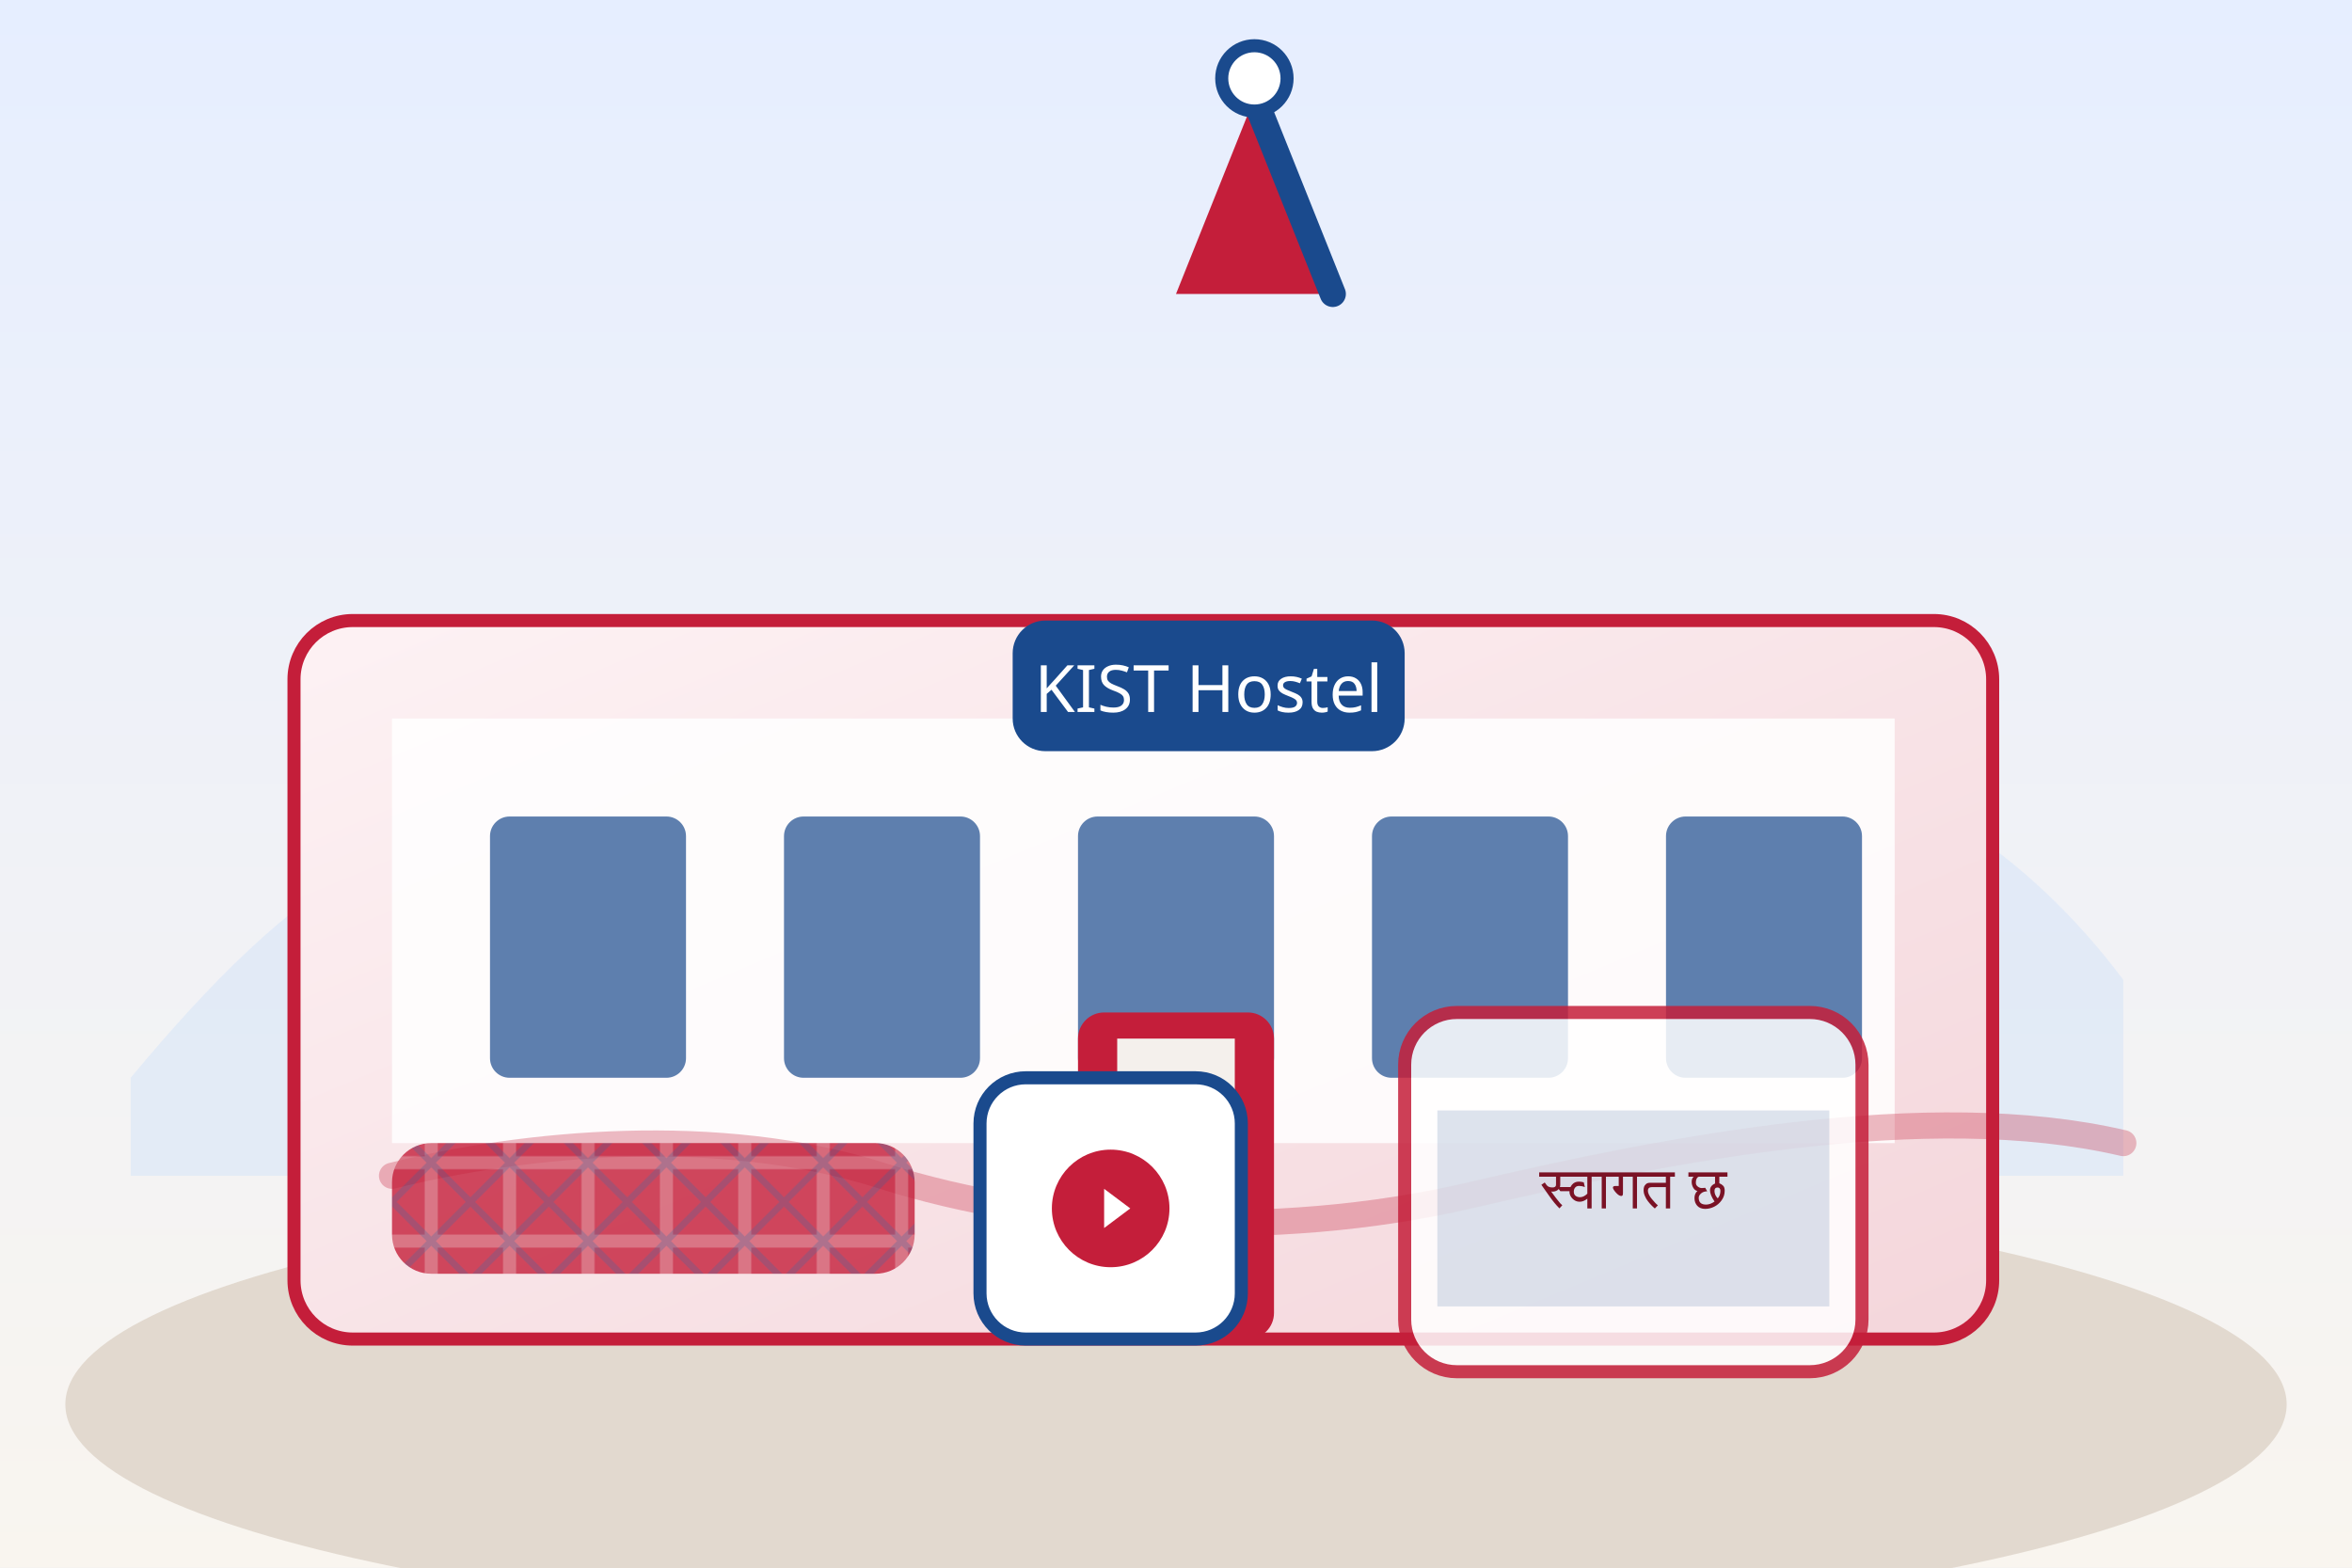
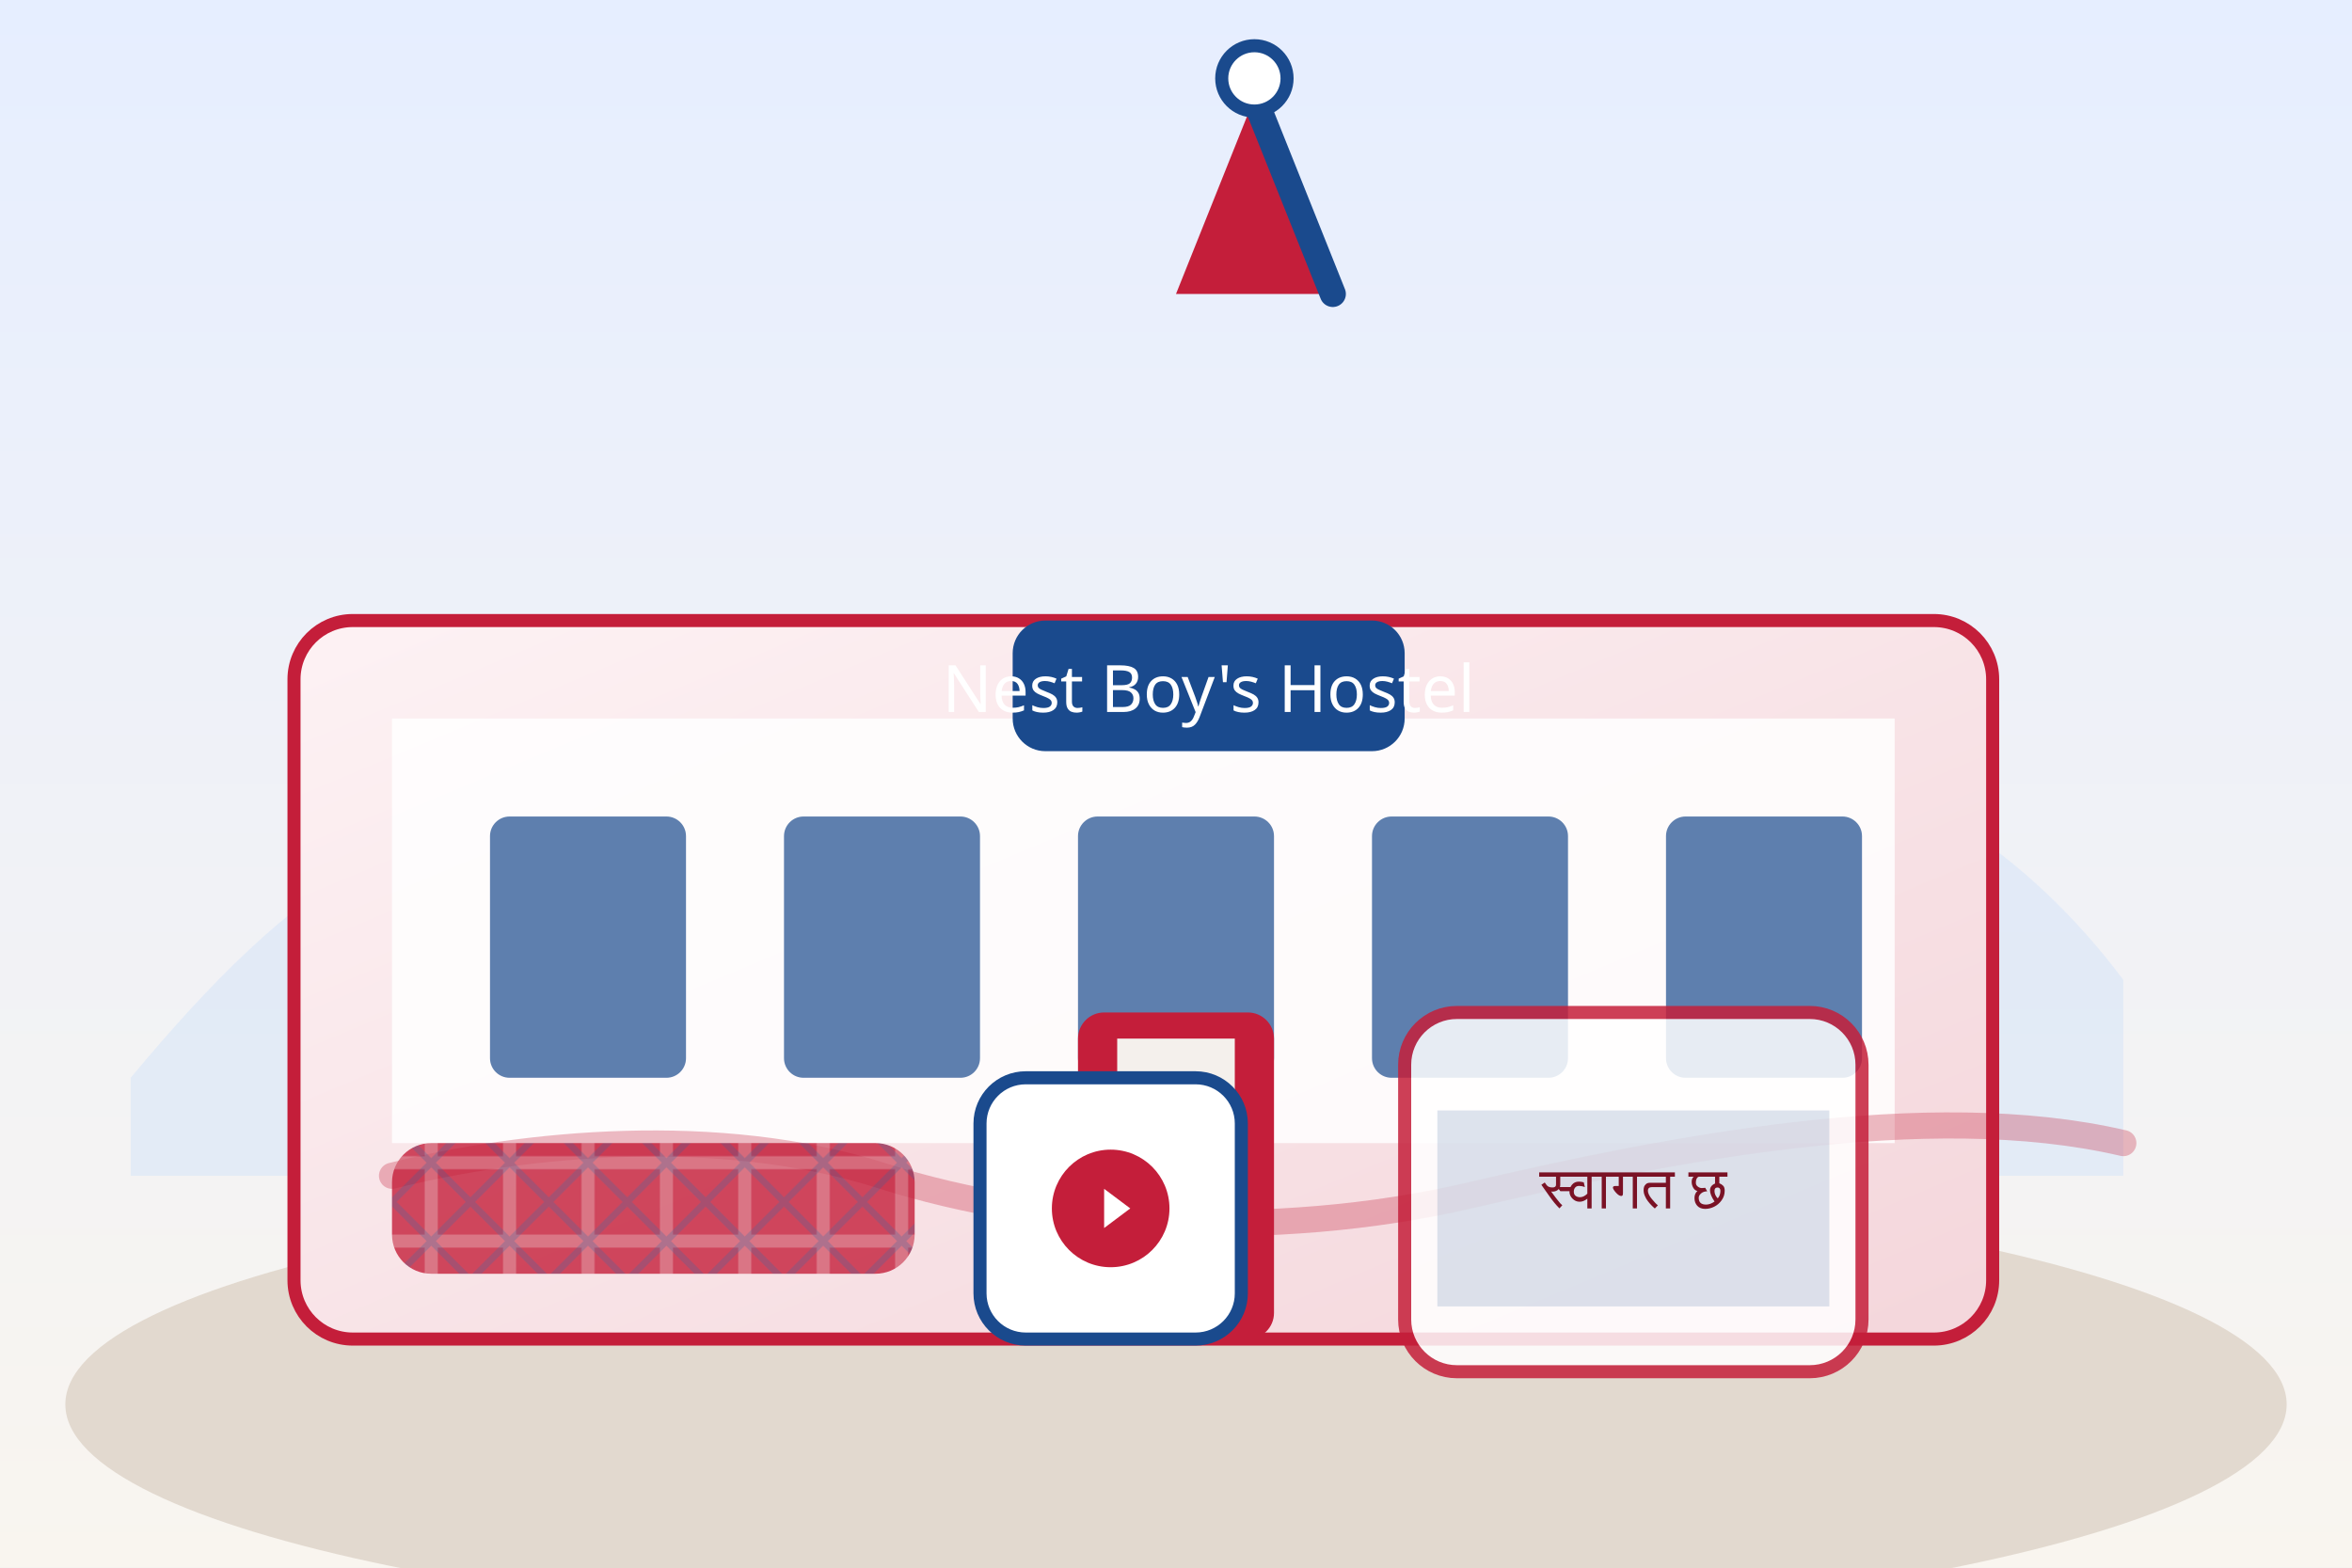
<svg xmlns="http://www.w3.org/2000/svg" width="720" height="480" viewBox="0 0 720 480" role="img" aria-labelledby="title desc">
  <defs>
    <linearGradient id="sky" x1="0" x2="0" y1="0" y2="1">
      <stop offset="0%" stop-color="#e6eeff" />
      <stop offset="100%" stop-color="#f9f5ef" />
    </linearGradient>
    <linearGradient id="building" x1="0" x2="1" y1="0" y2="1">
      <stop offset="0%" stop-color="#fdf2f4" />
      <stop offset="100%" stop-color="#f4d6db" />
    </linearGradient>
    <pattern id="dhaka" width="24" height="24" patternUnits="userSpaceOnUse">
      <rect width="24" height="24" fill="#c41e3a" />
      <path d="M0 12h24M12 0v24" stroke="#f9f5ef" stroke-width="4" opacity="0.28" />
      <path d="M0 0l24 24M24 0L0 24" stroke="#1a4a8d" stroke-width="2" opacity="0.3" />
    </pattern>
  </defs>
  <rect width="720" height="480" fill="url(#sky)" />
  <ellipse cx="360" cy="430" rx="340" ry="70" fill="#e2d9cf" />
  <path d="M40 330c50-60 90-90 160-80s140 20 220-10 170-20 230 60v60H40z" fill="#d6e4f8" opacity="0.55" />
  <g transform="translate(90 130)">
    <rect x="0" y="60" width="520" height="220" rx="18" fill="url(#building)" stroke="#c41e3a" stroke-width="4" />
    <rect x="30" y="90" width="460" height="130" fill="#fff" opacity="0.85" />
    <g fill="#1a4a8d" opacity="0.7">
      <rect x="60" y="120" width="60" height="80" rx="6" />
      <rect x="150" y="120" width="60" height="80" rx="6" />
      <rect x="240" y="120" width="60" height="80" rx="6" />
      <rect x="330" y="120" width="60" height="80" rx="6" />
      <rect x="420" y="120" width="60" height="80" rx="6" />
    </g>
    <rect x="240" y="180" width="60" height="100" fill="#c41e3a" rx="8" />
    <rect x="252" y="188" width="36" height="76" fill="#f4f0ec" />
    <rect x="220" y="60" width="120" height="40" fill="#1a4a8d" rx="10" />
-     <text x="280" y="88" font-family="'Hind', sans-serif" font-size="20" text-anchor="middle" fill="#fff">KIST Hostel</text>
+     <text x="280" y="88" font-family="'Hind', sans-serif" font-size="20" text-anchor="middle" fill="#fff">Nest Boy's Hostel</text>
  </g>
  <path d="M120 360c40-10 100-16 150 0s120 20 180 6 140-30 200-16" stroke="#c41e3a" stroke-width="8" stroke-linecap="round" fill="none" opacity="0.3" />
  <g transform="translate(120 320)">
    <rect x="0" y="30" width="160" height="40" rx="12" fill="url(#dhaka)" opacity="0.8" />
    <rect x="180" y="10" width="80" height="80" rx="14" fill="#fff" stroke="#1a4a8d" stroke-width="4" />
    <circle cx="220" cy="50" r="18" fill="#c41e3a" />
    <path d="M218 44l8 6-8 6z" fill="#fff" />
    <rect x="310" y="-10" width="140" height="110" rx="16" fill="#fff" stroke="#c41e3a" stroke-width="4" opacity="0.85" />
    <path d="M320 20h120v60H320z" fill="#1a4a8d" opacity="0.15" />
    <text x="380" y="50" font-family="'Hind', sans-serif" font-size="18" text-anchor="middle" fill="#7a1225">स्वागत छ</text>
  </g>
  <path d="M360 90l24-60 24 60" fill="#c41e3a" />
  <path d="M384 30l24 60" stroke="#1a4a8d" stroke-width="8" stroke-linecap="round" />
  <circle cx="384" cy="24" r="10" fill="#fff" stroke="#1a4a8d" stroke-width="4" />
</svg>
